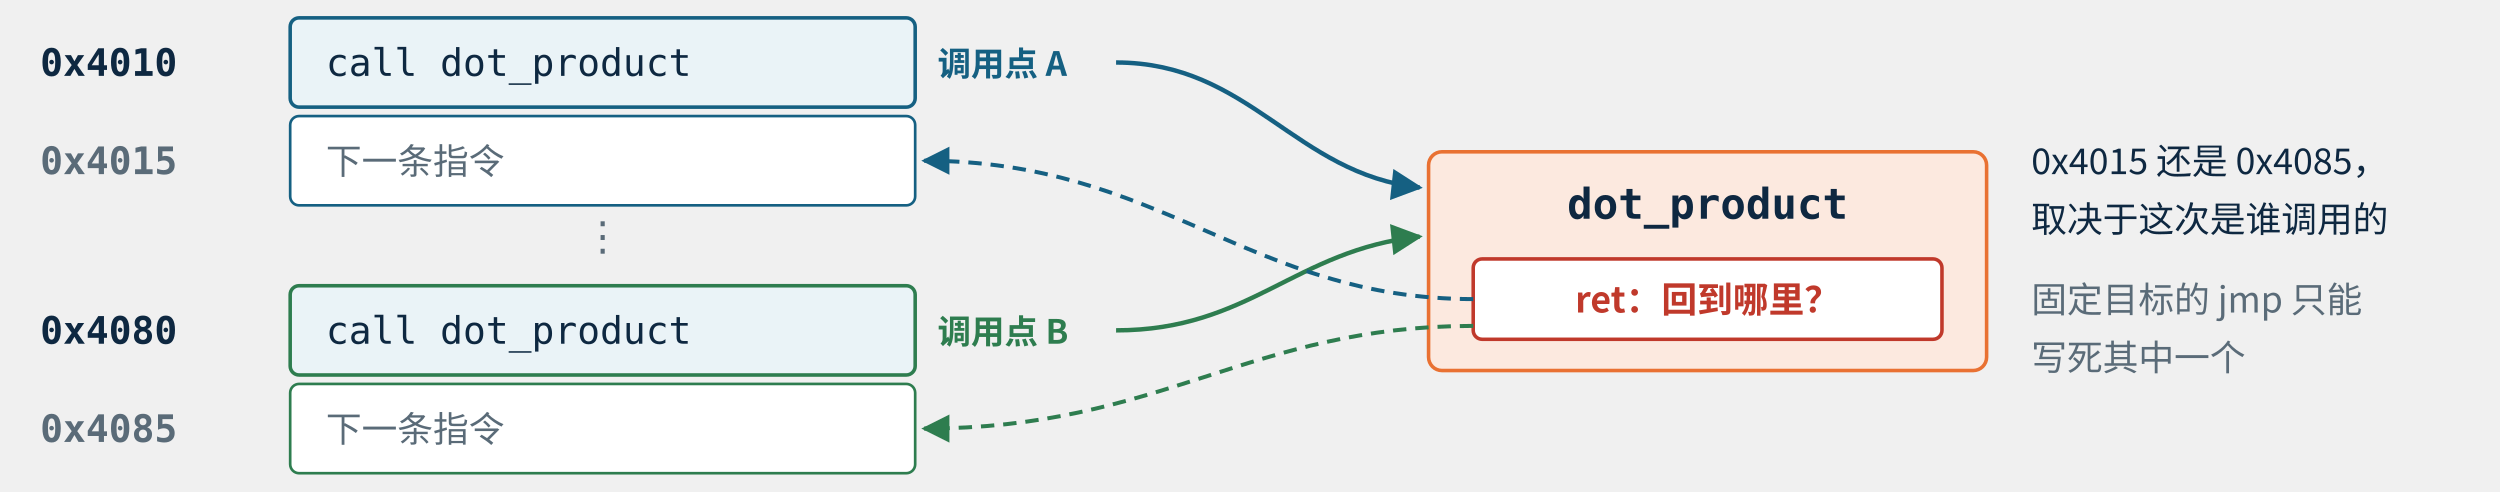
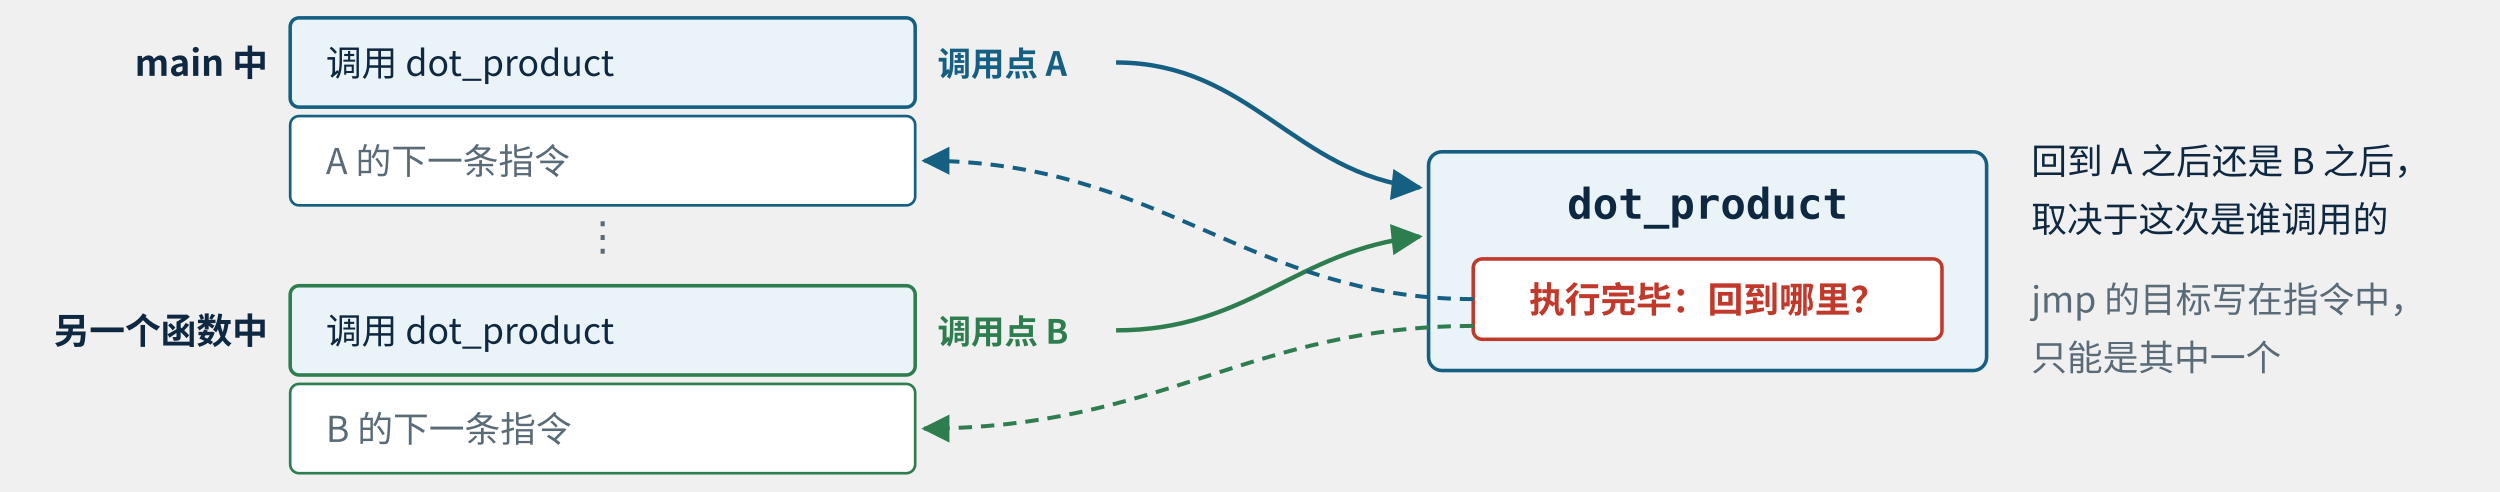
<svg xmlns="http://www.w3.org/2000/svg" viewBox="0 0 1120 220" width="1120" height="220">
  <defs>
    <marker id="ah-156082" viewBox="0 0 10 10" refX="9" refY="5" markerWidth="7" markerHeight="7" orient="auto-start-reverse">
      <path d="M0,0 L10,5 L0,10 z" fill="#156082" />
    </marker>
    <marker id="ah-e97132" viewBox="0 0 10 10" refX="9" refY="5" markerWidth="7" markerHeight="7" orient="auto-start-reverse">
      <path d="M0,0 L10,5 L0,10 z" fill="#e97132" />
    </marker>
    <marker id="ah-0e2841" viewBox="0 0 10 10" refX="9" refY="5" markerWidth="7" markerHeight="7" orient="auto-start-reverse">
      <path d="M0,0 L10,5 L0,10 z" fill="#0e2841" />
    </marker>
    <marker id="ah-2e7d4f" viewBox="0 0 10 10" refX="9" refY="5" markerWidth="7" markerHeight="7" orient="auto-start-reverse">
      <path d="M0,0 L10,5 L0,10 z" fill="#2e7d4f" />
    </marker>
    <marker id="ah-c0392b" viewBox="0 0 10 10" refX="9" refY="5" markerWidth="7" markerHeight="7" orient="auto-start-reverse">
      <path d="M0,0 L10,5 L0,10 z" fill="#c0392b" />
    </marker>
    <marker id="ah-5a6b78" viewBox="0 0 10 10" refX="9" refY="5" markerWidth="7" markerHeight="7" orient="auto-start-reverse">
      <path d="M0,0 L10,5 L0,10 z" fill="#5a6b78" />
    </marker>
    <marker id="ah-9fb5c3" viewBox="0 0 10 10" refX="9" refY="5" markerWidth="7" markerHeight="7" orient="auto-start-reverse">
      <path d="M0,0 L10,5 L0,10 z" fill="#9fb5c3" />
    </marker>
  </defs>
  <rect x="130.0" y="8.0" width="280.0" height="40.0" rx="4" fill="#eaf3f7" stroke="#156082" stroke-width="1.6" />
-   <text x="18.0" y="34.0" font-family="SFMono-Regular, Menlo, DejaVu Sans Mono, Consolas, monospace" font-size="17" font-weight="bold" fill="#0e2841" text-anchor="start">0x4010</text>
-   <text x="146.0" y="34.0" font-family="SFMono-Regular, Menlo, DejaVu Sans Mono, Consolas, monospace" font-size="17" font-weight="normal" fill="#0e2841" text-anchor="start">call dot_product</text>
+   <text x="120.0" y="34.0" font-family="PingFang SC, Noto Sans CJK SC, Source Han Sans SC, sans-serif" font-size="16" font-weight="bold" fill="#0e2841" text-anchor="end">main 中</text>
+   <text x="146.0" y="34.0" font-family="PingFang SC, Noto Sans CJK SC, Source Han Sans SC, sans-serif" font-size="16" font-weight="normal" fill="#0e2841" text-anchor="start">调用 dot_product</text>
  <text x="420.0" y="34.0" font-family="PingFang SC, Noto Sans CJK SC, Source Han Sans SC, sans-serif" font-size="15" font-weight="bold" fill="#156082" text-anchor="start">调用点 A</text>
  <rect x="130.0" y="52.0" width="280.0" height="40.0" rx="4" fill="#ffffff" stroke="#156082" stroke-width="1.2" />
-   <text x="18.0" y="78.0" font-family="SFMono-Regular, Menlo, DejaVu Sans Mono, Consolas, monospace" font-size="17" font-weight="bold" fill="#5a6b78" text-anchor="start">0x4015</text>
-   <text x="146.0" y="78.0" font-family="PingFang SC, Noto Sans CJK SC, Source Han Sans SC, sans-serif" font-size="16" font-weight="normal" fill="#5a6b78" text-anchor="start">下一条指令</text>
+   <text x="146.0" y="78.0" font-family="PingFang SC, Noto Sans CJK SC, Source Han Sans SC, sans-serif" font-size="16" font-weight="normal" fill="#5a6b78" text-anchor="start">A 的下一条指令</text>
  <rect x="130.0" y="128.0" width="280.0" height="40.0" rx="4" fill="#eaf3f7" stroke="#2e7d4f" stroke-width="1.6" />
-   <text x="18.0" y="154.0" font-family="SFMono-Regular, Menlo, DejaVu Sans Mono, Consolas, monospace" font-size="17" font-weight="bold" fill="#0e2841" text-anchor="start">0x4080</text>
-   <text x="146.0" y="154.0" font-family="SFMono-Regular, Menlo, DejaVu Sans Mono, Consolas, monospace" font-size="17" font-weight="normal" fill="#0e2841" text-anchor="start">call dot_product</text>
+   <text x="120.0" y="154.0" font-family="PingFang SC, Noto Sans CJK SC, Source Han Sans SC, sans-serif" font-size="16" font-weight="bold" fill="#0e2841" text-anchor="end">另一个函数中</text>
+   <text x="146.0" y="154.0" font-family="PingFang SC, Noto Sans CJK SC, Source Han Sans SC, sans-serif" font-size="16" font-weight="normal" fill="#0e2841" text-anchor="start">调用 dot_product</text>
  <text x="420.0" y="154.0" font-family="PingFang SC, Noto Sans CJK SC, Source Han Sans SC, sans-serif" font-size="15" font-weight="bold" fill="#2e7d4f" text-anchor="start">调用点 B</text>
  <rect x="130.0" y="172.0" width="280.0" height="40.0" rx="4" fill="#ffffff" stroke="#2e7d4f" stroke-width="1.2" />
-   <text x="18.0" y="198.0" font-family="SFMono-Regular, Menlo, DejaVu Sans Mono, Consolas, monospace" font-size="17" font-weight="bold" fill="#5a6b78" text-anchor="start">0x4085</text>
-   <text x="146.0" y="198.0" font-family="PingFang SC, Noto Sans CJK SC, Source Han Sans SC, sans-serif" font-size="16" font-weight="normal" fill="#5a6b78" text-anchor="start">下一条指令</text>
+   <text x="146.0" y="198.0" font-family="PingFang SC, Noto Sans CJK SC, Source Han Sans SC, sans-serif" font-size="16" font-weight="normal" fill="#5a6b78" text-anchor="start">B 的下一条指令</text>
  <text x="270.0" y="112.0" font-family="PingFang SC, Noto Sans CJK SC, Source Han Sans SC, sans-serif" font-size="18" font-weight="normal" fill="#5a6b78" text-anchor="middle">⋮</text>
-   <rect x="640.0" y="68.0" width="250.0" height="98.0" rx="6" fill="#fce9df" stroke="#e97132" stroke-width="1.6" />
+   <rect x="640.0" y="68.0" width="250.0" height="98.0" rx="6" fill="#eaf3f7" stroke="#156082" stroke-width="1.6" />
  <text x="765.0" y="98.0" font-family="monospace" font-size="19" font-weight="bold" fill="#0e2841" text-anchor="middle">dot_product</text>
  <rect x="660.0" y="116.0" width="210.0" height="36.0" rx="4" fill="#ffffff" stroke="#c0392b" stroke-width="1.6" />
-   <text x="765.0" y="140.0" font-family="PingFang SC, Noto Sans CJK SC, Source Han Sans SC, sans-serif" font-size="16" font-weight="bold" fill="#c0392b" text-anchor="middle">ret：回到哪里？</text>
+   <text x="765.0" y="140.0" font-family="PingFang SC, Noto Sans CJK SC, Source Han Sans SC, sans-serif" font-size="16" font-weight="bold" fill="#c0392b" text-anchor="middle">执行完毕：回到哪里？</text>
  <path d="M 500 28 C 560 28, 580 78, 636 84" fill="none" stroke="#156082" stroke-width="2" marker-end="url(#ah-156082)" />
  <path d="M 500 148 C 560 148, 580 112, 636 106" fill="none" stroke="#2e7d4f" stroke-width="2" marker-end="url(#ah-2e7d4f)" />
  <path d="M 660 134 C 560 134, 520 72, 414 72" fill="none" stroke="#156082" stroke-width="1.8" stroke-dasharray="6 4" marker-end="url(#ah-156082)" />
  <path d="M 660 146 C 560 146, 520 192, 414 192" fill="none" stroke="#2e7d4f" stroke-width="1.8" stroke-dasharray="6 4" marker-end="url(#ah-2e7d4f)" />
-   <text x="910.0" y="78.0" font-family="PingFang SC, Noto Sans CJK SC, Source Han Sans SC, sans-serif" font-size="16" font-weight="normal" fill="#0e2841" text-anchor="start">0x4015 还是 0x4085，</text>
+   <text x="910.0" y="78.0" font-family="PingFang SC, Noto Sans CJK SC, Source Han Sans SC, sans-serif" font-size="16" font-weight="normal" fill="#0e2841" text-anchor="start">回到 A 之后还是 B 之后，</text>
  <text x="910.0" y="104.0" font-family="PingFang SC, Noto Sans CJK SC, Source Han Sans SC, sans-serif" font-size="16" font-weight="normal" fill="#0e2841" text-anchor="start">取决于这次是谁调用的</text>
-   <text x="910.0" y="140.0" font-family="PingFang SC, Noto Sans CJK SC, Source Han Sans SC, sans-serif" font-size="16" font-weight="normal" fill="#5a6b78" text-anchor="start">固定目标的 jmp 只能</text>
-   <text x="910.0" y="166.0" font-family="PingFang SC, Noto Sans CJK SC, Source Han Sans SC, sans-serif" font-size="16" font-weight="normal" fill="#5a6b78" text-anchor="start">写死其中一个</text>
+   <text x="910.0" y="140.0" font-family="PingFang SC, Noto Sans CJK SC, Source Han Sans SC, sans-serif" font-size="16" font-weight="normal" fill="#5a6b78" text-anchor="start">jmp 的目标写在指令中，</text>
+   <text x="910.0" y="166.0" font-family="PingFang SC, Noto Sans CJK SC, Source Han Sans SC, sans-serif" font-size="16" font-weight="normal" fill="#5a6b78" text-anchor="start">只能是其中一个</text>
</svg>
